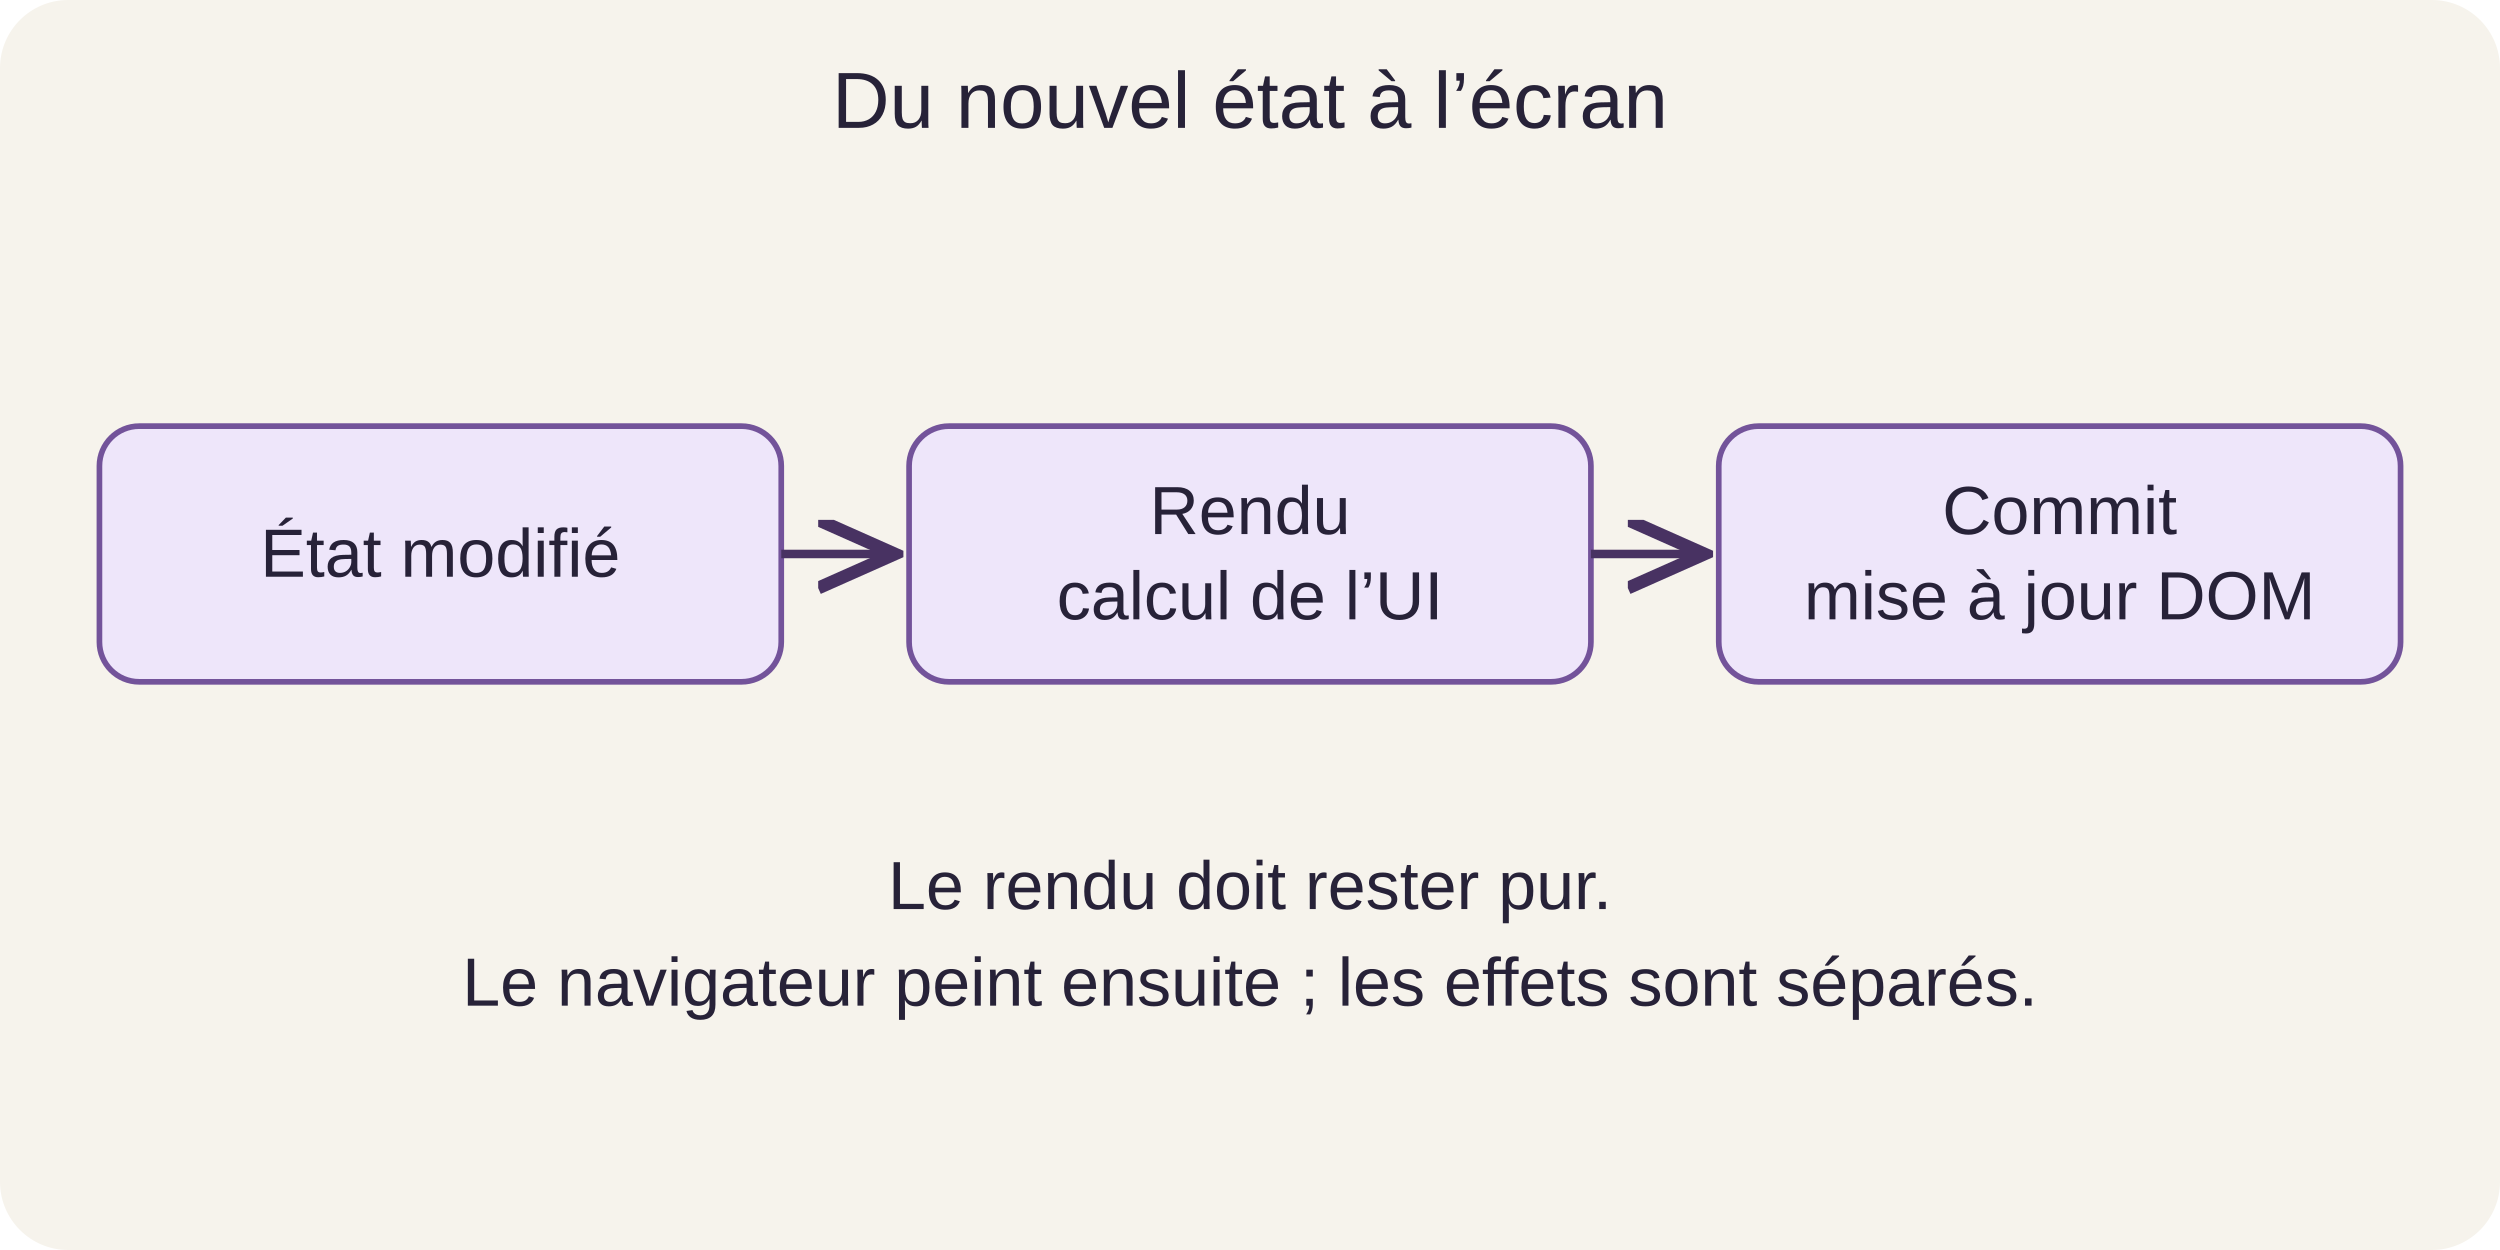
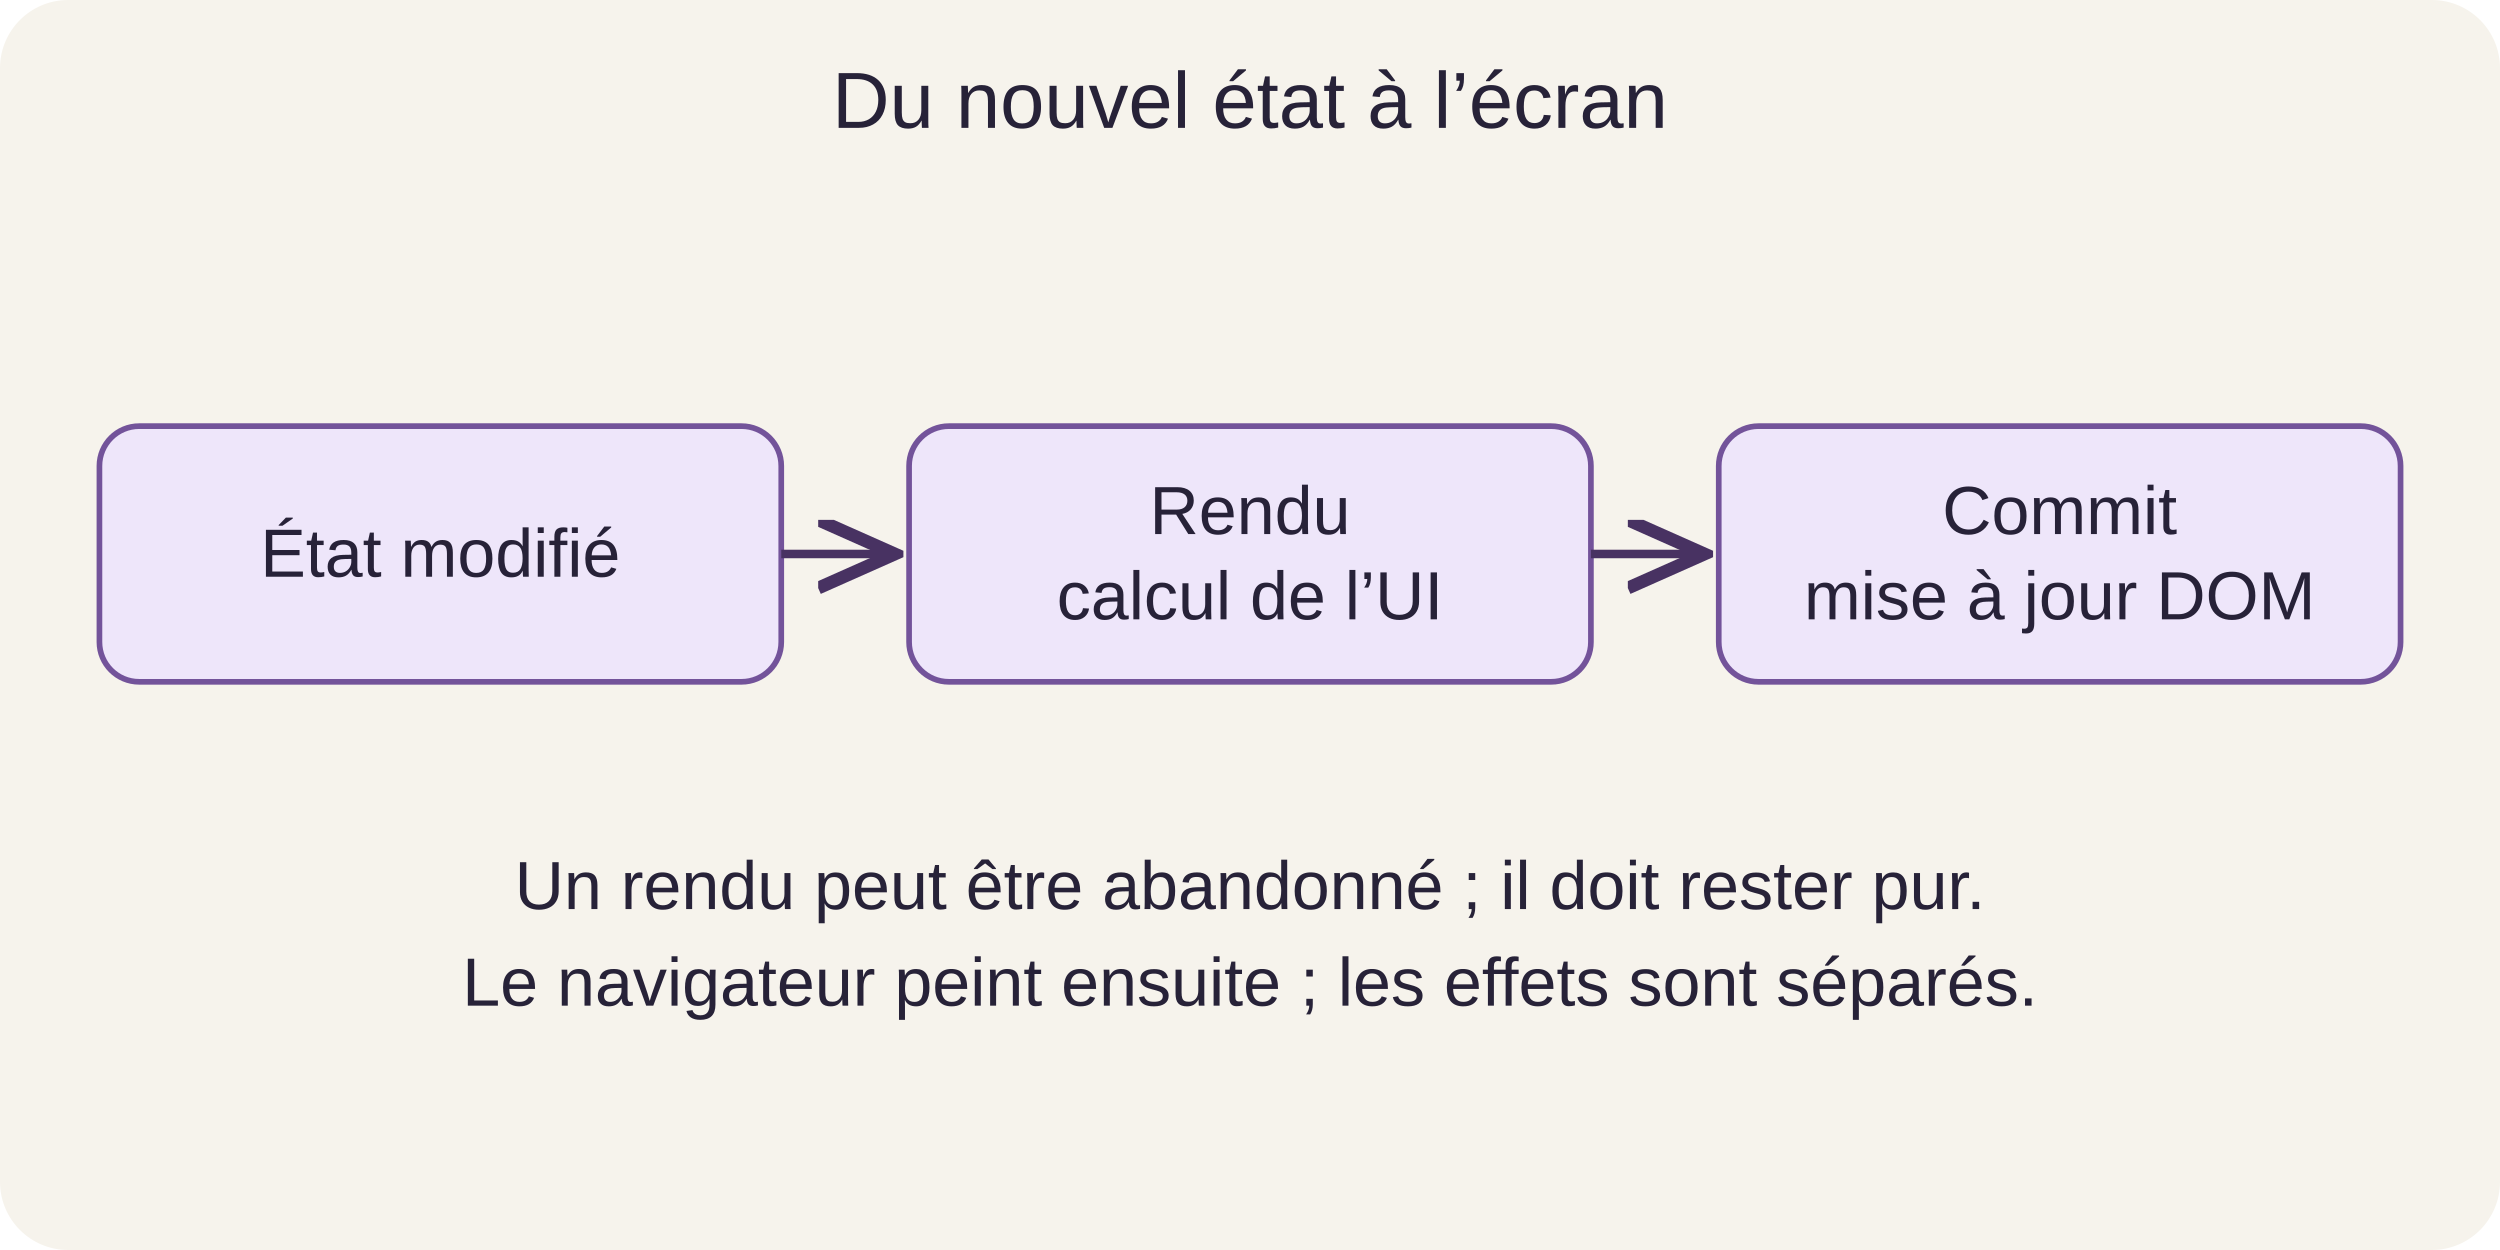
<svg xmlns="http://www.w3.org/2000/svg" viewBox="0 0 880 440" role="img" aria-labelledby="title description">
  <defs>
    <marker id="arrow" markerWidth="10" markerHeight="10" refX="9" refY="4" orient="auto">
      <path d="M0 0L9 4L0 8" fill="none" stroke="#483262" stroke-width="1.5" />
    </marker>
  </defs>
  <rect width="880" height="440" rx="24" fill="#f6f3ec" />
  <g font-family="Arial, sans-serif">
    <text x="440" y="45" text-anchor="middle" font-size="28" fill="#272238">Du nouvel état à l’écran</text>
    <rect x="35" y="150" width="240" height="90" rx="14" fill="#eee6fa" stroke="#73539a" stroke-width="2" />
    <text x="155" y="203" text-anchor="middle" font-size="24" fill="#272238">État modifié</text>
    <rect x="320" y="150" width="240" height="90" rx="14" fill="#eee6fa" stroke="#73539a" stroke-width="2" />
    <text x="440" y="188" text-anchor="middle" font-size="24" fill="#272238">Rendu</text>
    <text x="440" y="218" text-anchor="middle" font-size="24" fill="#272238">calcul de l’UI</text>
    <rect x="605" y="150" width="240" height="90" rx="14" fill="#eee6fa" stroke="#73539a" stroke-width="2" />
    <text x="725" y="188" text-anchor="middle" font-size="24" fill="#272238">Commit</text>
    <text x="725" y="218" text-anchor="middle" font-size="24" fill="#272238">mise à jour DOM</text>
    <path d="M 275 195 L 315 195" fill="none" stroke="#483262" stroke-width="3" marker-end="url(#arrow)" />
    <path d="M 560 195 L 600 195" fill="none" stroke="#483262" stroke-width="3" marker-end="url(#arrow)" />
-     <text x="440" y="320" text-anchor="middle" font-size="24" fill="#272238">Le rendu doit rester pur.</text>
+     <text x="440" y="320" text-anchor="middle" font-size="24" fill="#272238">Un rendu peut être abandonné ; il doit rester pur.</text>
    <text x="440" y="354" text-anchor="middle" font-size="24" fill="#272238">Le navigateur peint ensuite ; les effets sont séparés.</text>
  </g>
</svg>
